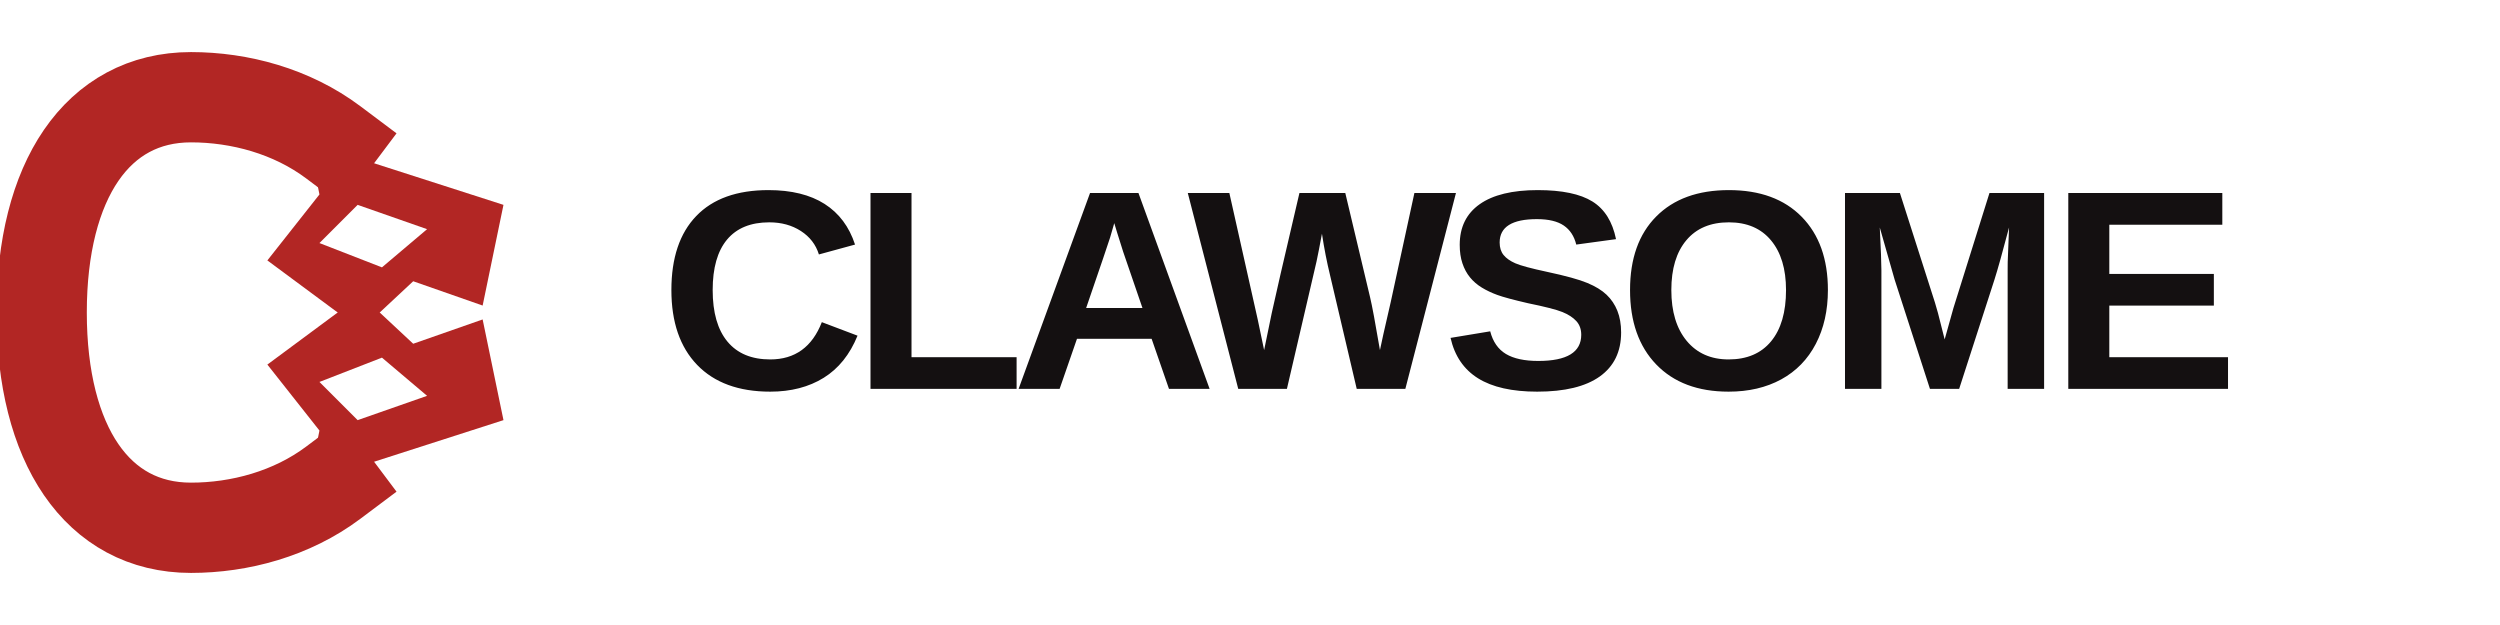
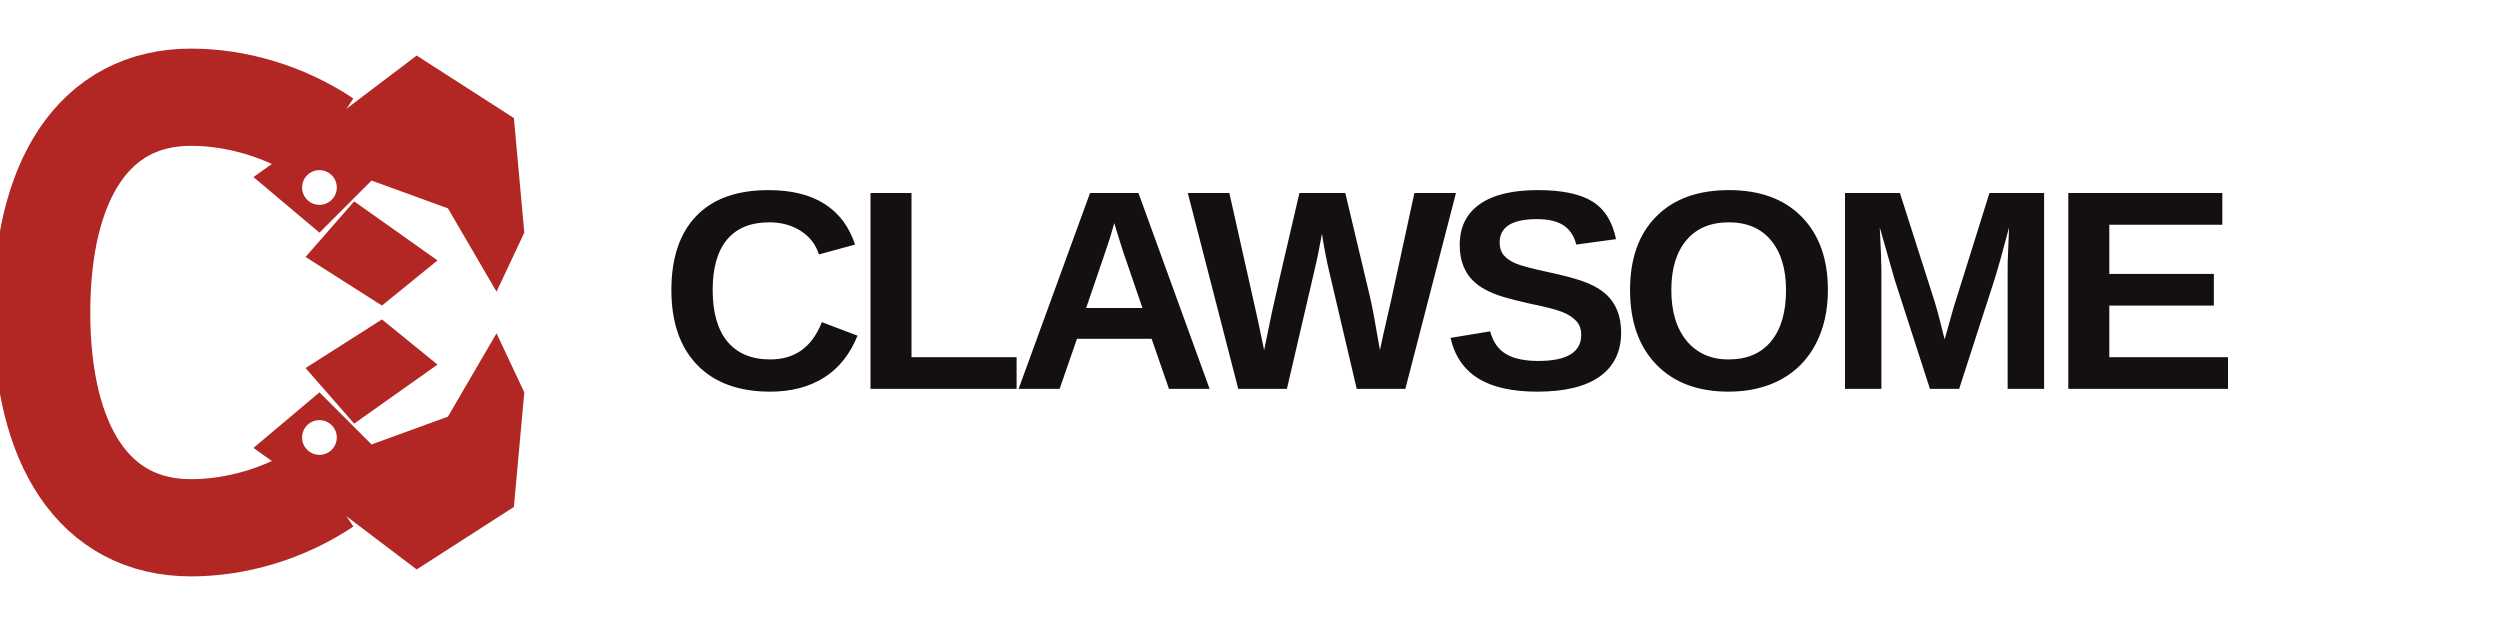
<svg xmlns="http://www.w3.org/2000/svg" width="720" height="180" viewBox="0 0 720 180" fill="none">
  <g transform="translate(0 10)">
-     <path d="M96 31C84 22 69 18 55 18C28 18 12 42 12 80C12 118 28 142 55 142C69 142 84 138 96 129" stroke="#B22624" stroke-width="26" stroke-linecap="square" stroke-linejoin="miter" />
-     <path d="M89 31L145 49L139 78L119 71L104 85L77 65L92 46Z M103 49L123 56L110 67L92 60Z" fill="#B22624" fill-rule="evenodd" clip-rule="evenodd" />
-     <path d="M89 129L145 111L139 82L119 89L104 75L77 95L92 114Z M103 111L123 104L110 93L92 100Z" fill="#B22624" fill-rule="evenodd" clip-rule="evenodd" />
+     <path d="M94 30C82 22 68 18 55 18C27 18 12 42 12 80C12 118 27 142 55 142C68 142 82 138 94 130" stroke="#B22624" stroke-width="28" stroke-linecap="butt" stroke-linejoin="miter" />
+     <path d="M87 31L120 6L148 24L151 57L143 74L129 50L107 42L92 57L73 41Z M92 39A5 5 0 1 0 92 49A5 5 0 1 0 92 39Z" fill="#B22624" fill-rule="evenodd" clip-rule="evenodd" />
+     <path d="M87 129L120 154L148 136L151 103L143 86L129 110L107 118L92 103L73 119Z M92 111A5 5 0 1 0 92 121A5 5 0 1 0 92 111Z" fill="#B22624" fill-rule="evenodd" clip-rule="evenodd" />
+     <path d="M102 48L126 65L110 78L88 64Z" fill="#B22624" />
+     <path d="M102 112L126 95L110 82L88 96Z" fill="#B22624" />
  </g>
  <text x="190" y="112" fill="#141011" font-family="Manrope, Arial, Helvetica, sans-serif" font-size="82" font-weight="800" letter-spacing="-4">
    CLAWSOME
  </text>
</svg>
